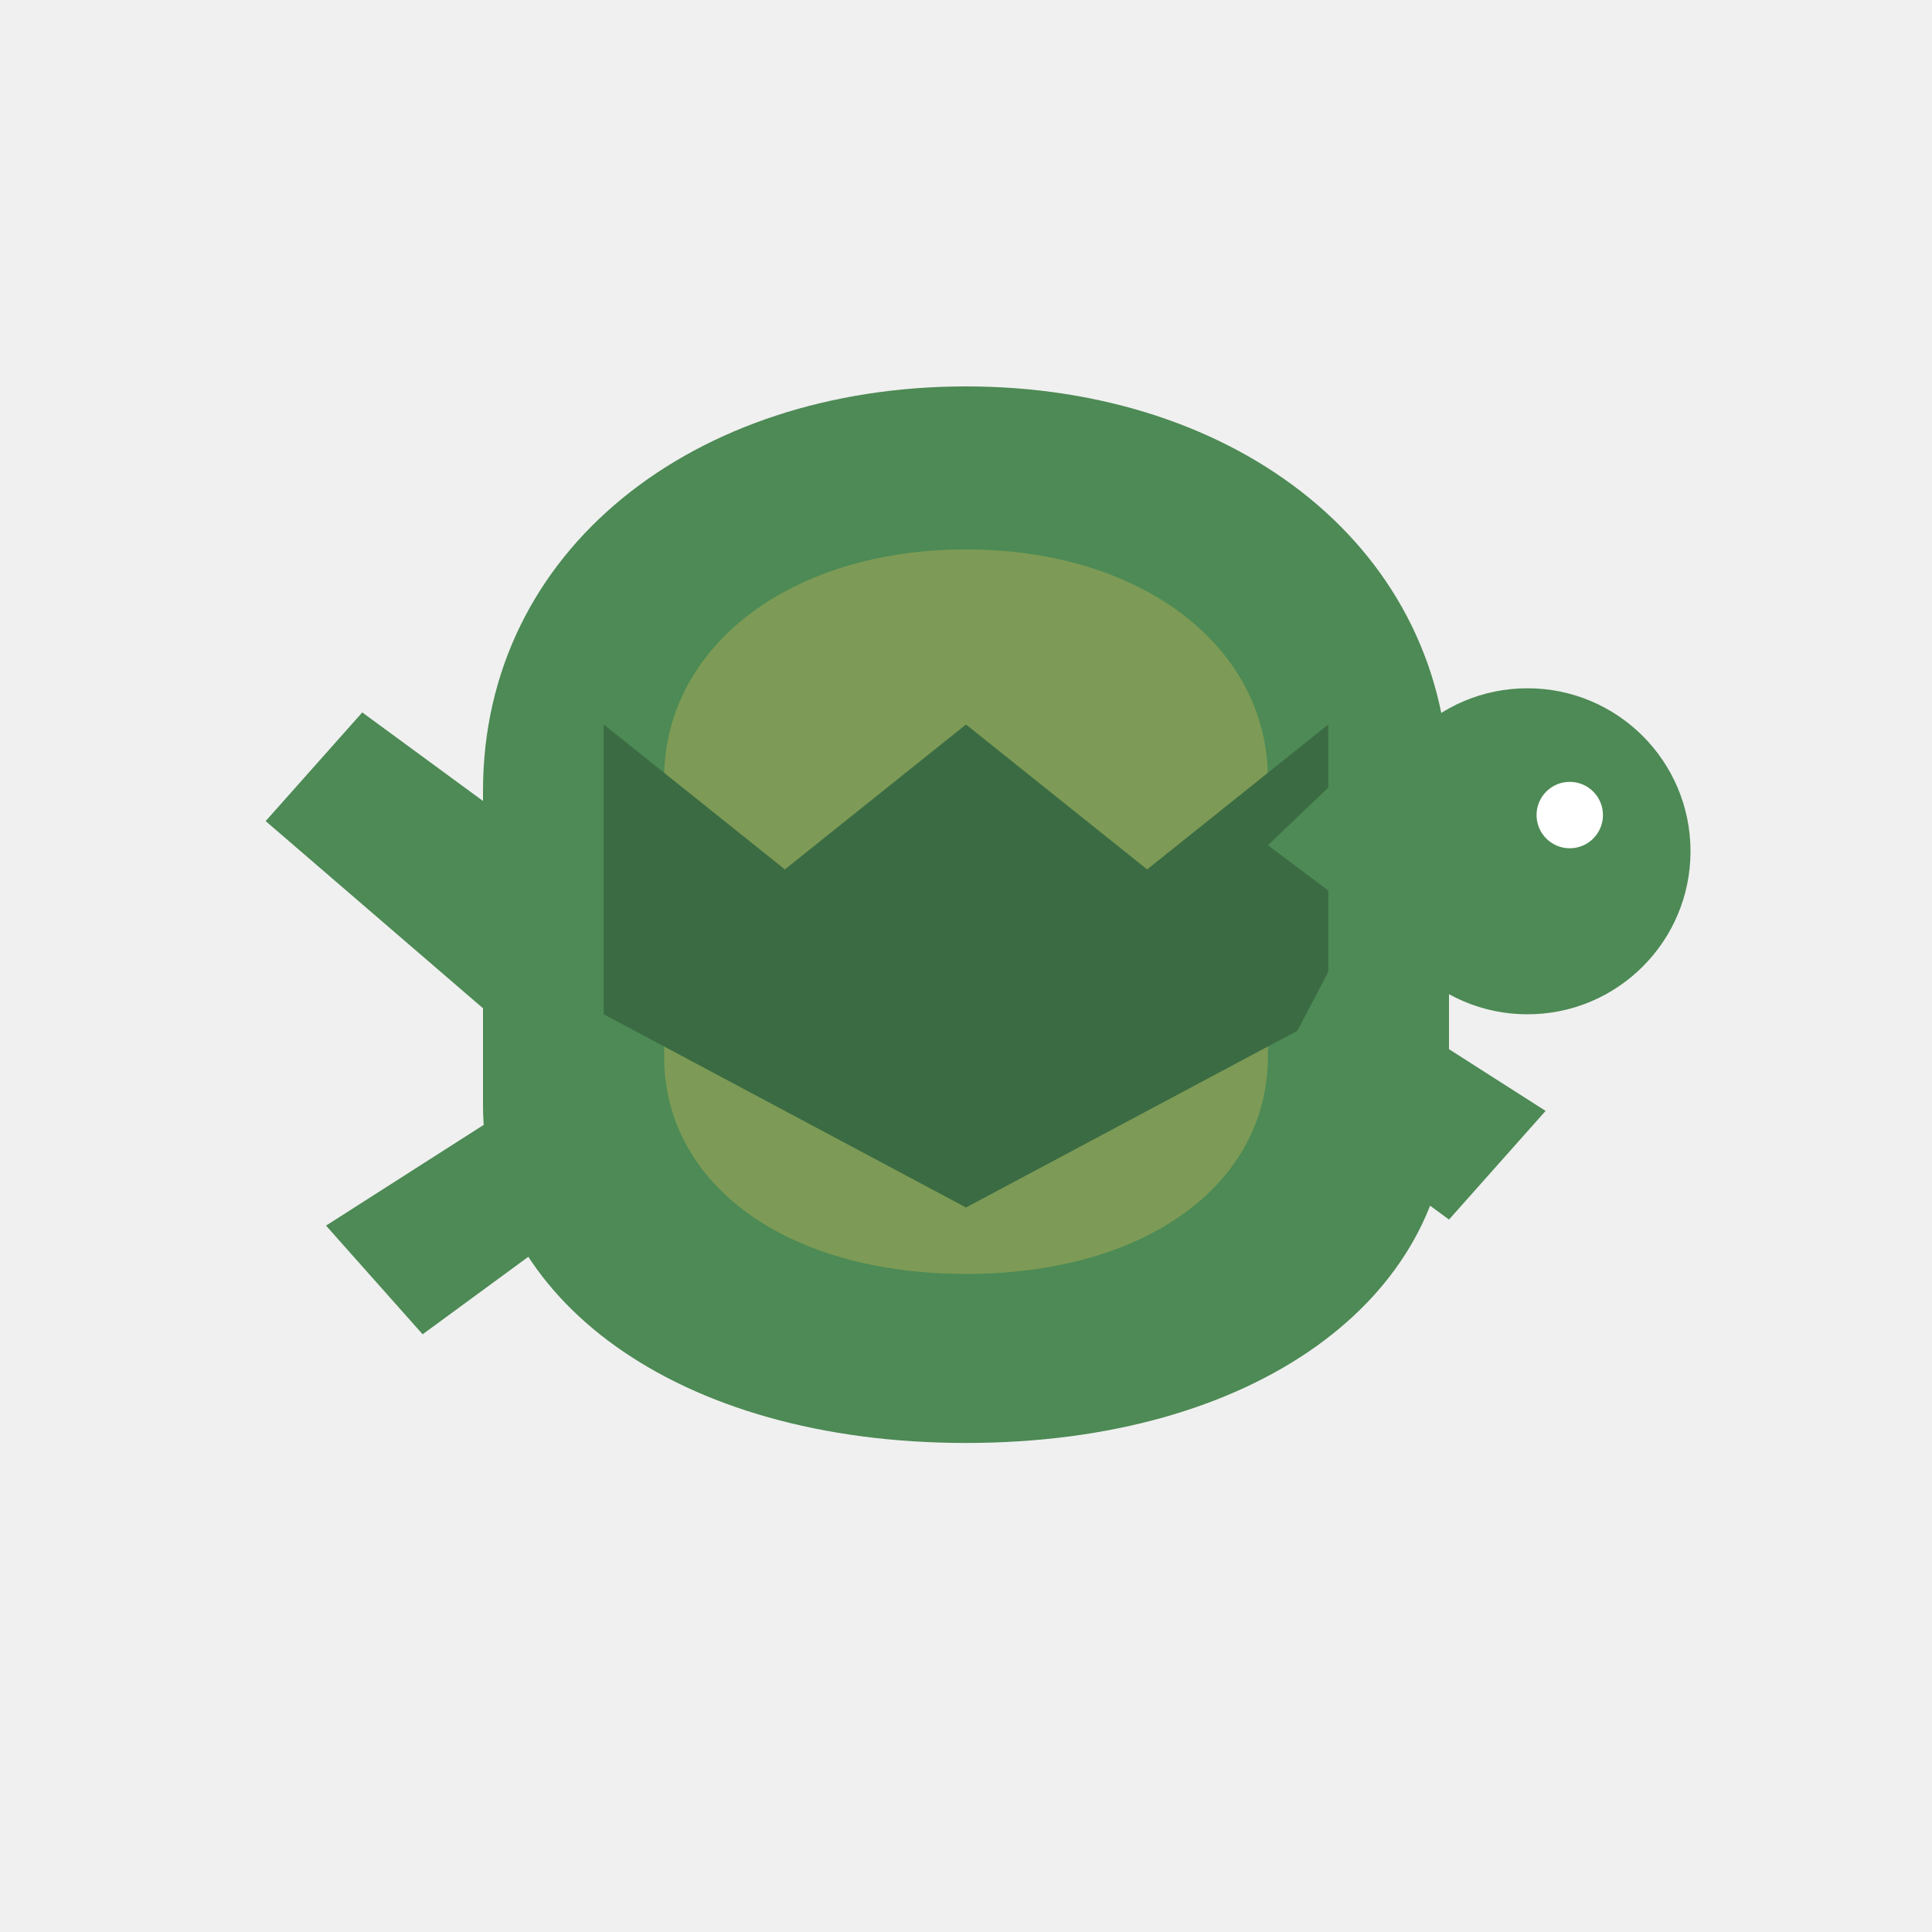
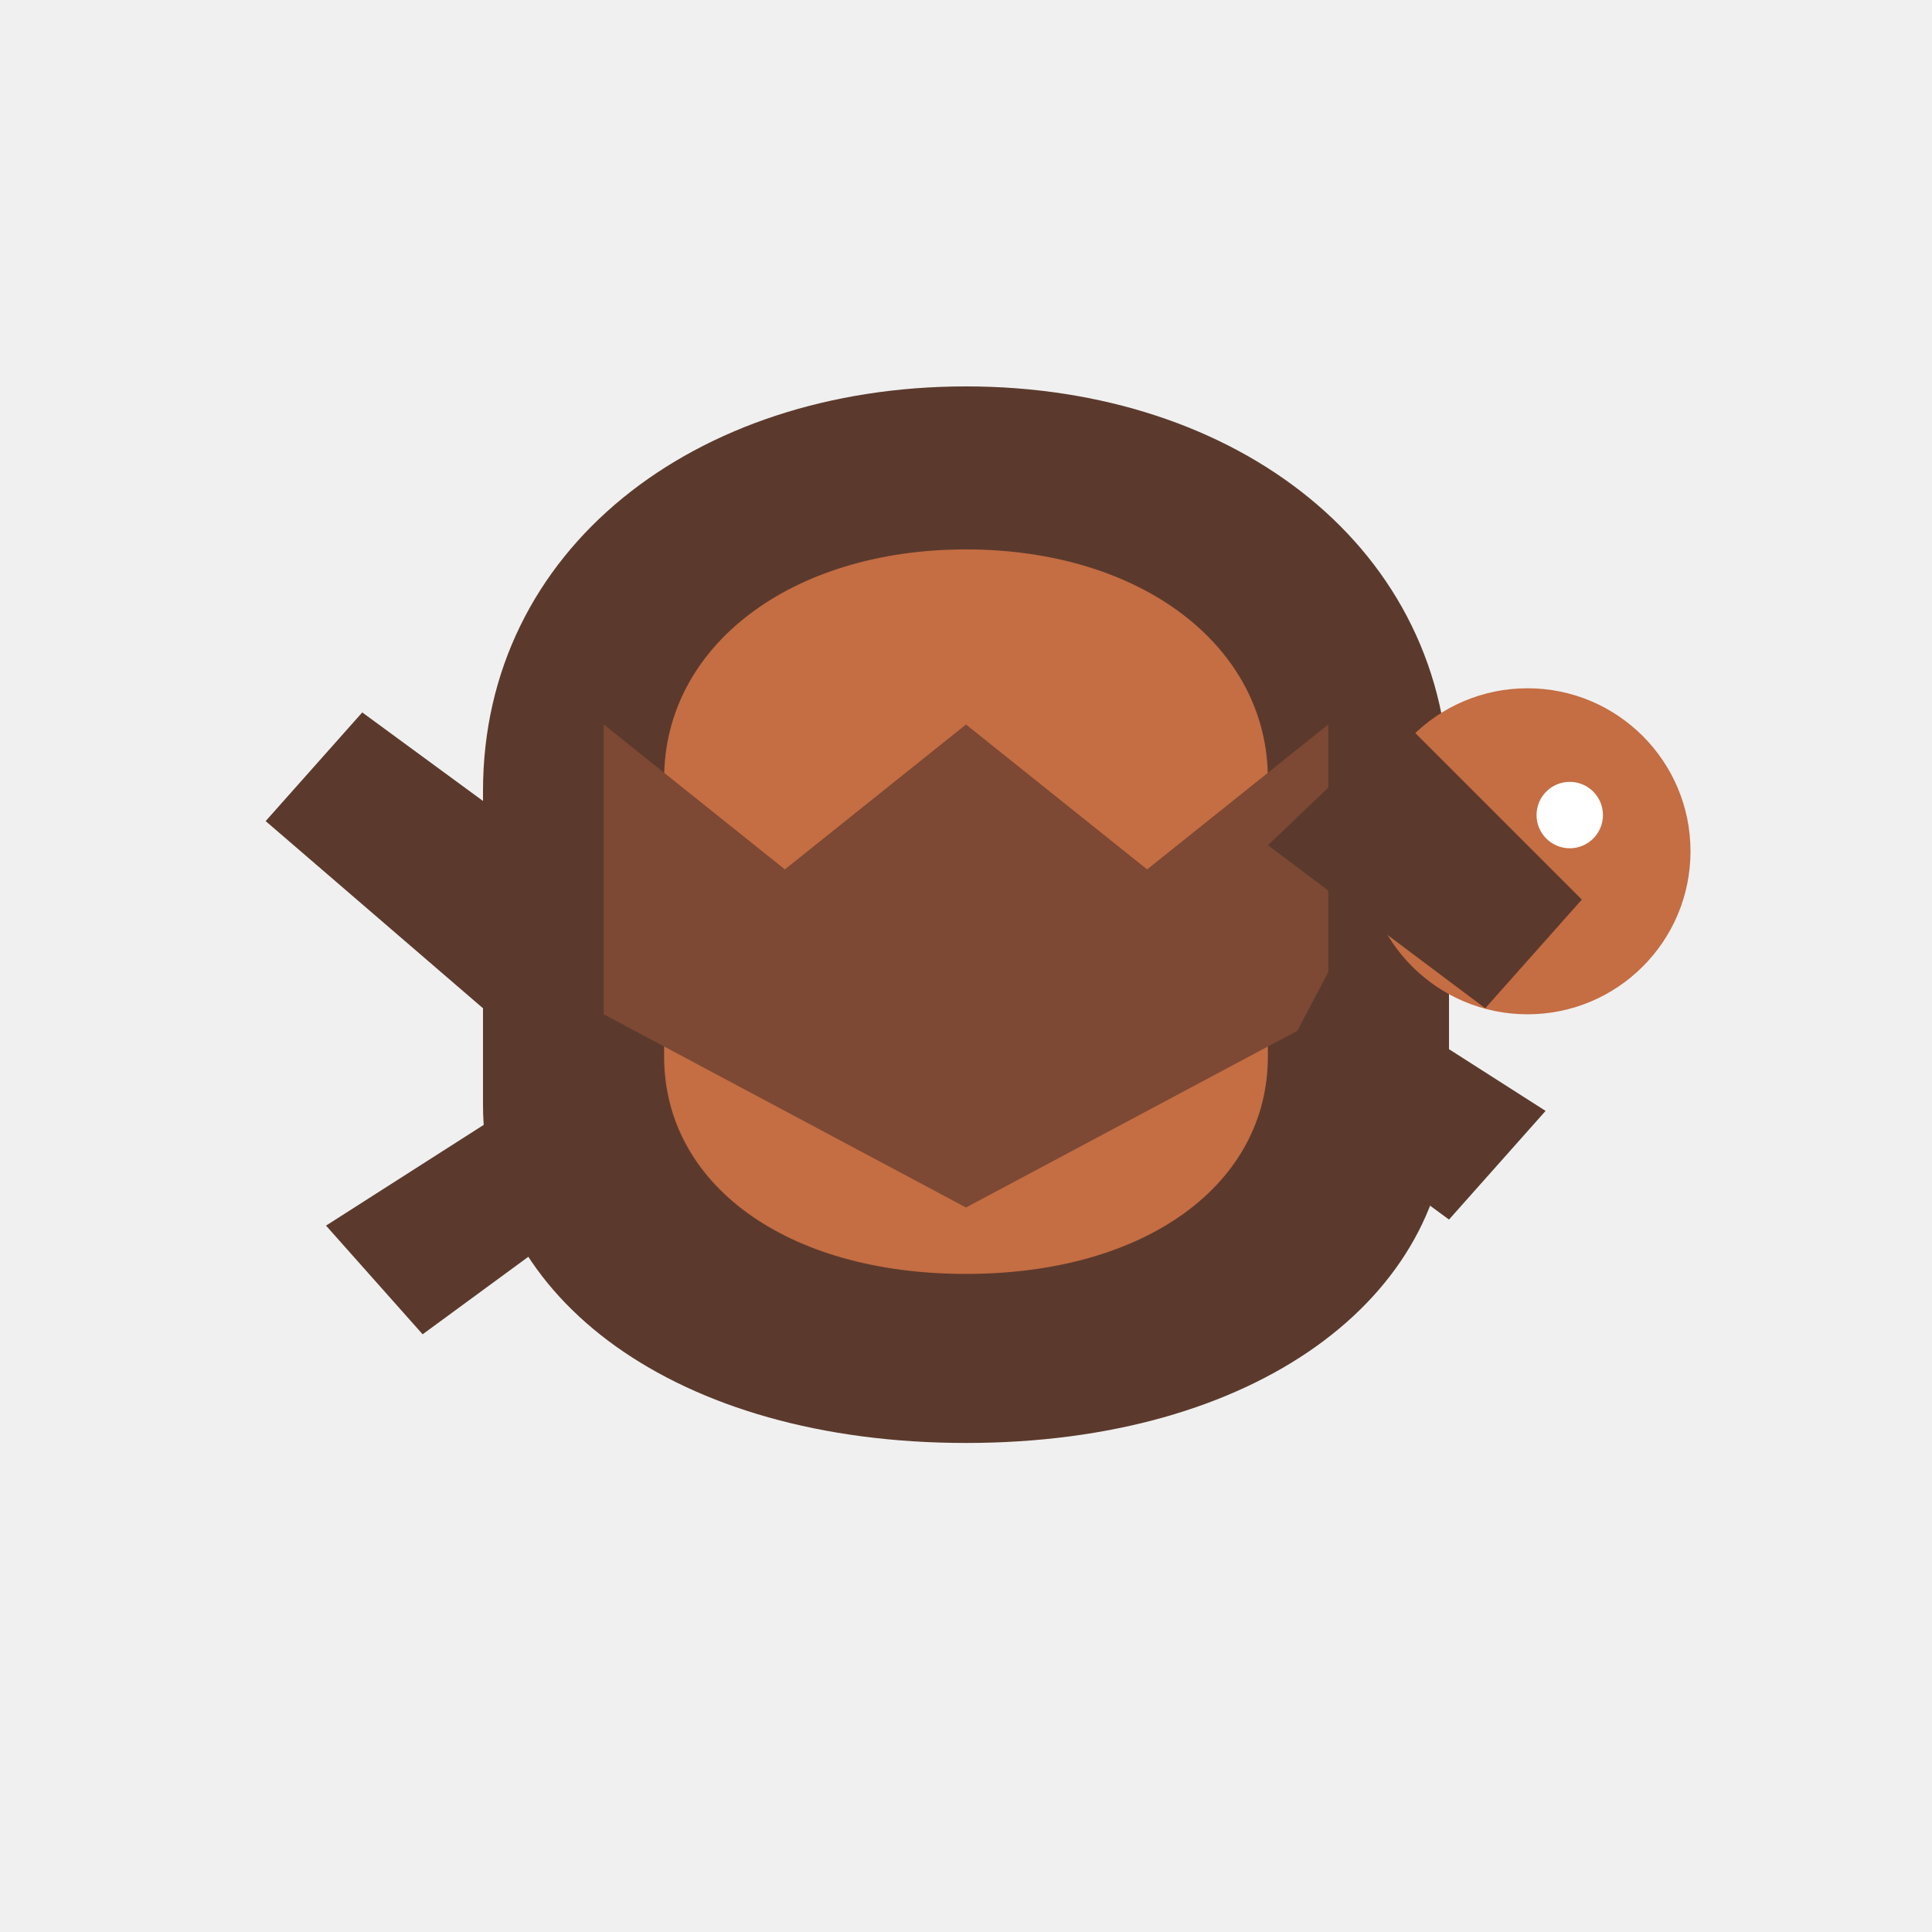
<svg xmlns="http://www.w3.org/2000/svg" viewBox="0 0 32 32">
-   <path fill="#4d8a55" d="M8 13.1c0-4 3.5-6.7 8-6.7s8 2.7 8 6.7v5.2c0 3.2-3.2 5.6-8 5.6s-8-2.4-8-5.6z" />
-   <path fill="#7d9b56" d="M11 12.9c0-2.2 2.1-3.8 5-3.8s5 1.6 5 3.8v4.6c0 2.1-2 3.6-5 3.6s-5-1.5-5-3.6z" />
-   <path fill="#3b6b43" d="m10 12 3 2.4L16 12l3 2.4 3-2.4v4.8L16 20l-6-3.2z" />
-   <circle cx="25.3" cy="14.1" r="2.7" fill="#4d8a55" />
+   <path fill="#5b3a2d" d="M8 13.1c0-4 3.5-6.7 8-6.7s8 2.7 8 6.7v5.2c0 3.2-3.2 5.6-8 5.6s-8-2.4-8-5.6z" />
+   <path fill="#c56d43" d="M11 12.9c0-2.2 2.1-3.8 5-3.8s5 1.6 5 3.8v4.6c0 2.1-2 3.6-5 3.6s-5-1.5-5-3.6z" />
+   <path fill="#7d4934" d="m10 12 3 2.4L16 12l3 2.4 3-2.4v4.8L16 20l-6-3.2z" />
+   <circle cx="25.3" cy="14.1" r="2.7" fill="#c56d43" />
  <circle cx="26" cy="13.5" r=".55" fill="#fff" />
-   <path fill="#4d8a55" d="m9 14-3-2.2-1.6 1.8 3.6 3.1zm0 4-3.6 2.3 1.6 1.8 3-2.2zm12 0 3 2.2 1.6-1.8-3.6-2.3zm0-4 3.6 2.7 1.6-1.8-3-3z" />
+   <path fill="#5b3a2d" d="m9 14-3-2.2-1.6 1.8 3.6 3.1zm0 4-3.6 2.3 1.6 1.8 3-2.2zm12 0 3 2.2 1.6-1.8-3.6-2.3zm0-4 3.6 2.7 1.6-1.8-3-3z" />
</svg>
